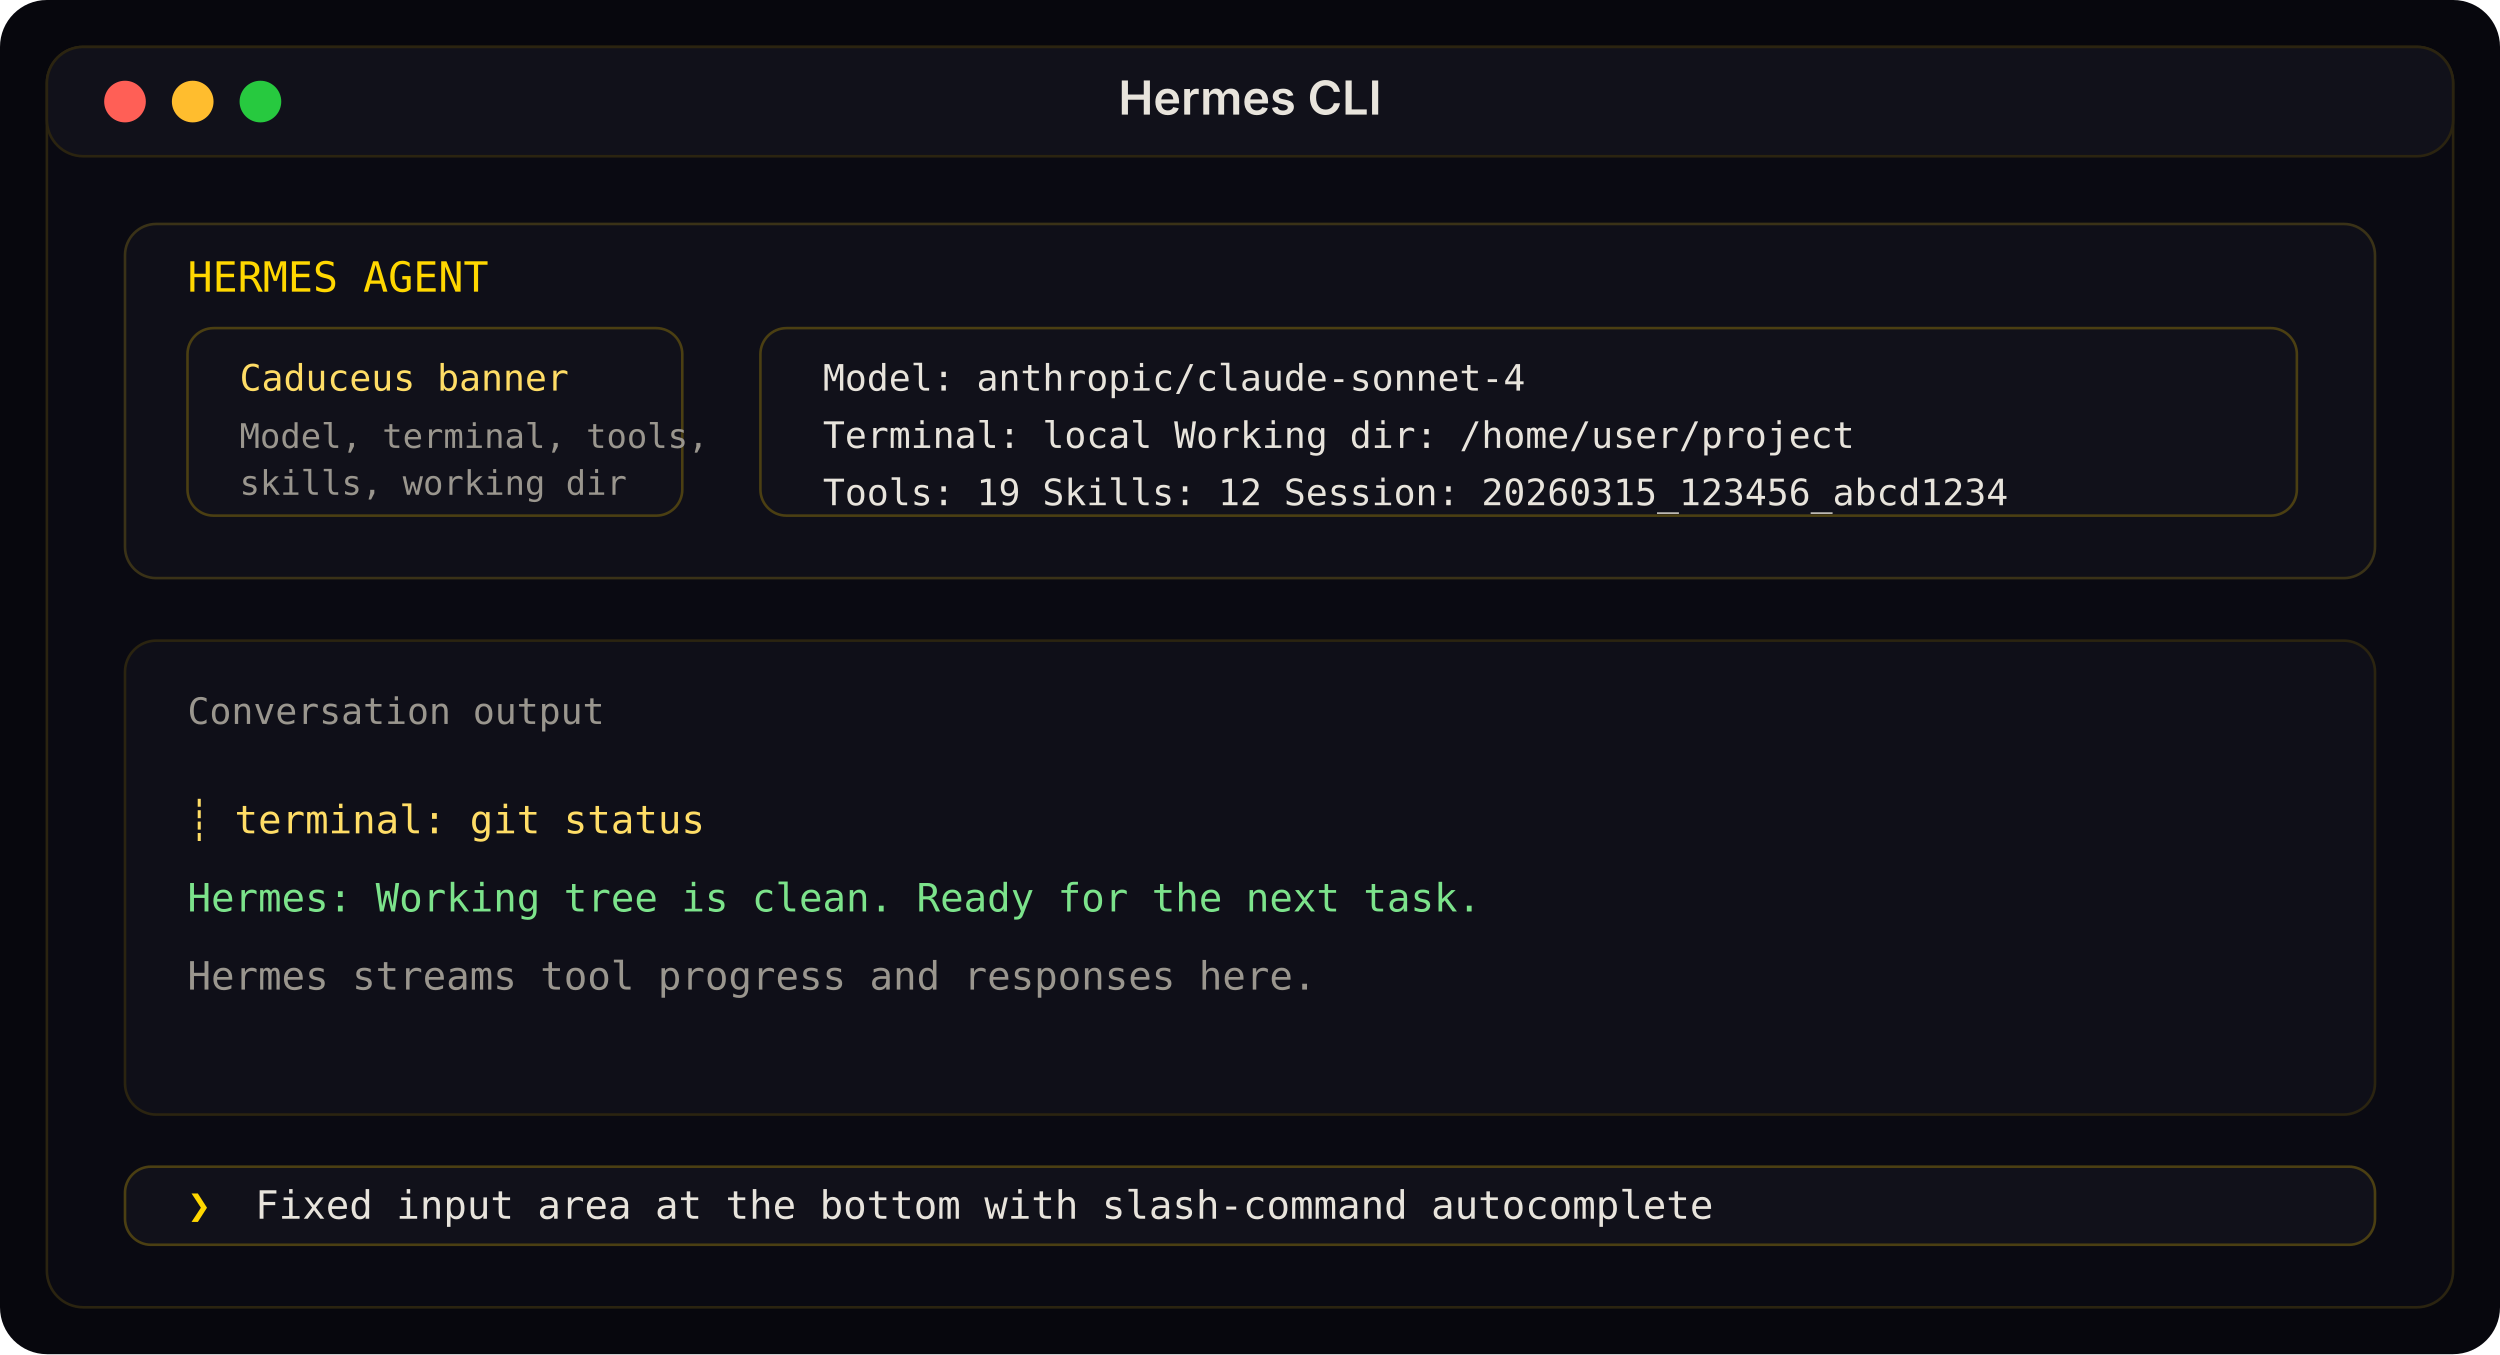
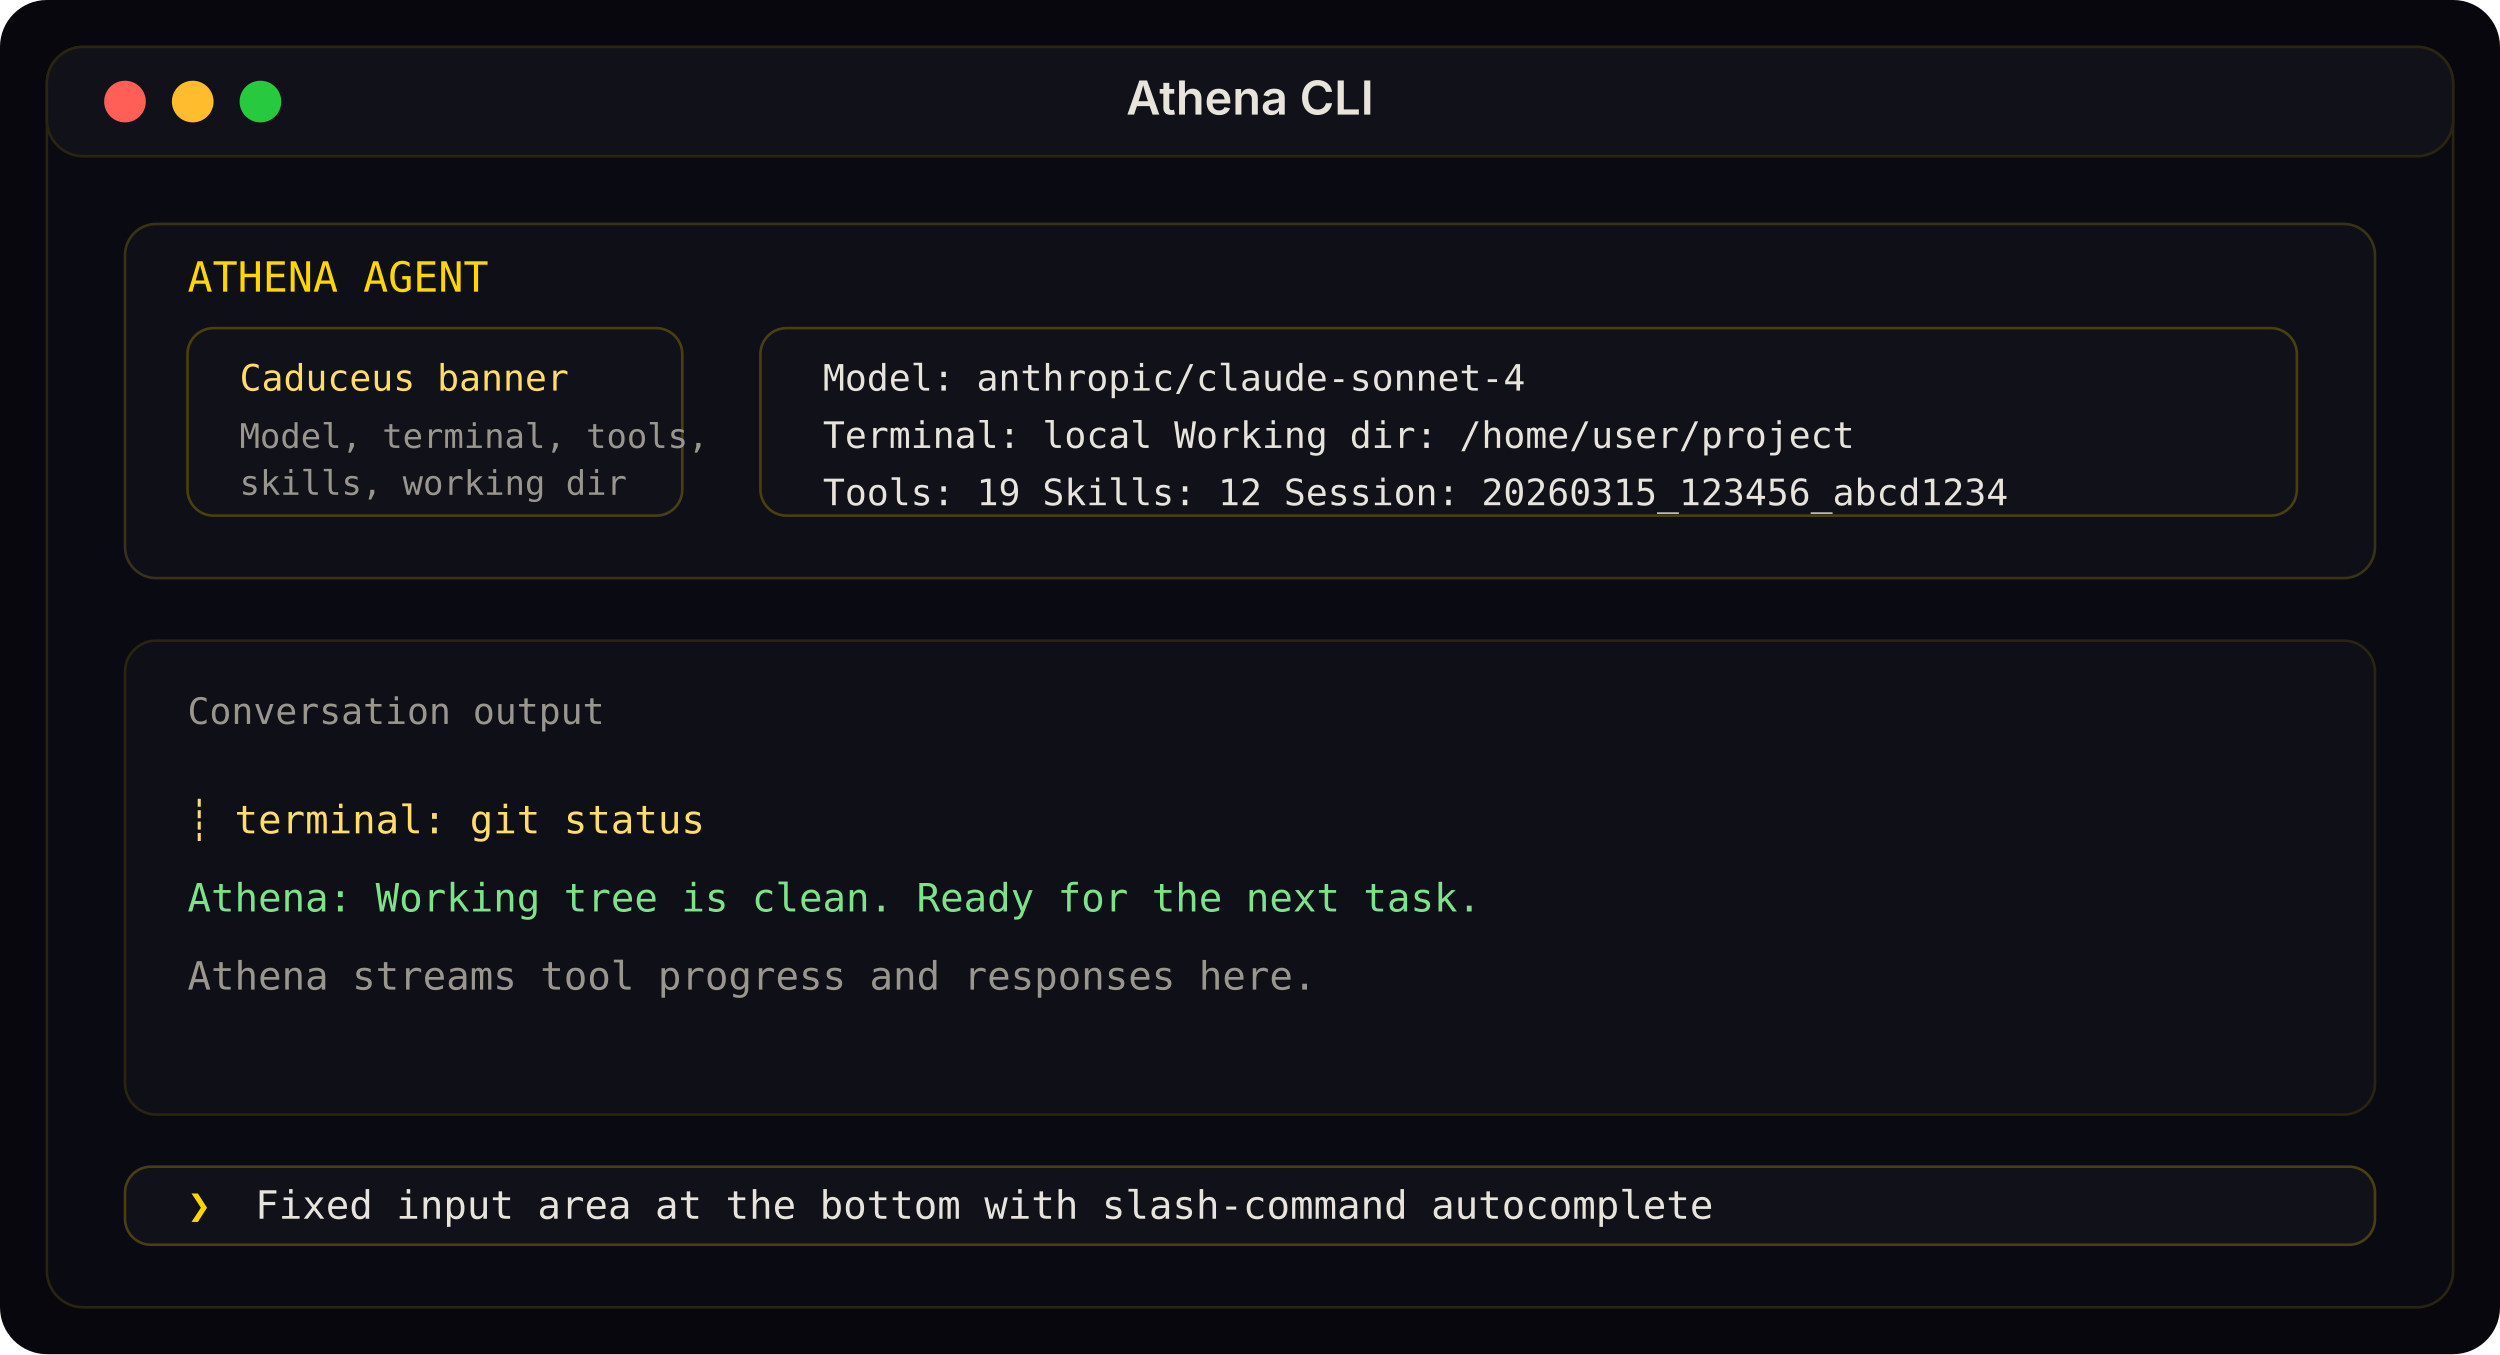
<svg xmlns="http://www.w3.org/2000/svg" width="960" height="520" viewBox="0 0 960 520" role="img" aria-labelledby="title desc">
  <rect width="960" height="520" rx="18" fill="#07070d" />
  <rect x="18" y="18" width="924" height="484" rx="14" fill="#0a0a12" stroke="#2b2410" />
  <rect x="18" y="18" width="924" height="42" rx="14" fill="#11111a" stroke="#2b2410" />
  <circle cx="48" cy="39" r="8" fill="#ff5f56" />
  <circle cx="74" cy="39" r="8" fill="#ffbd2e" />
  <circle cx="100" cy="39" r="8" fill="#27c93f" />
-   <text x="480" y="44" text-anchor="middle" fill="#e8e4dc" font-family="Inter, sans-serif" font-size="18" font-weight="600">Hermes CLI</text>
+   <text x="480" y="44" text-anchor="middle" fill="#e8e4dc" font-family="Inter, sans-serif" font-size="18" font-weight="600">Athena CLI</text>
  <rect x="48" y="86" width="864" height="136" rx="12" fill="#0f0f18" stroke="#3a3217" />
-   <text x="72" y="112" fill="#ffd700" font-family="JetBrains Mono, monospace" font-size="16">HERMES AGENT</text>
+   <text x="72" y="112" fill="#ffd700" font-family="JetBrains Mono, monospace" font-size="16">ATHENA AGENT</text>
  <rect x="72" y="126" width="190" height="72" rx="10" fill="#11111a" stroke="#4b3f12" />
  <text x="92" y="150" fill="#ffdd66" font-family="JetBrains Mono, monospace" font-size="14">Caduceus banner</text>
  <text x="92" y="172" fill="#9a968e" font-family="JetBrains Mono, monospace" font-size="13">Model, terminal, tools,</text>
  <text x="92" y="190" fill="#9a968e" font-family="JetBrains Mono, monospace" font-size="13">skills, working dir</text>
  <rect x="292" y="126" width="590" height="72" rx="10" fill="#11111a" stroke="#4b3f12" />
  <text x="316" y="150" fill="#e8e4dc" font-family="JetBrains Mono, monospace" font-size="14">Model: anthropic/claude-sonnet-4</text>
  <text x="316" y="172" fill="#e8e4dc" font-family="JetBrains Mono, monospace" font-size="14">Terminal: local   Working dir: /home/user/project</text>
  <text x="316" y="194" fill="#e8e4dc" font-family="JetBrains Mono, monospace" font-size="14">Tools: 19   Skills: 12   Session: 20260315_123456_abcd1234</text>
  <rect x="48" y="246" width="864" height="182" rx="12" fill="#0f0f18" stroke="#2b2410" />
  <text x="72" y="278" fill="#9a968e" font-family="JetBrains Mono, monospace" font-size="14">Conversation output</text>
  <text x="72" y="320" fill="#ffdd66" font-family="JetBrains Mono, monospace" font-size="15">┊ terminal: git status</text>
-   <text x="72" y="350" fill="#7ce38b" font-family="JetBrains Mono, monospace" font-size="15">Hermes: Working tree is clean. Ready for the next task.</text>
-   <text x="72" y="380" fill="#9a968e" font-family="JetBrains Mono, monospace" font-size="15">Hermes streams tool progress and responses here.</text>
+   <text x="72" y="350" fill="#7ce38b" font-family="JetBrains Mono, monospace" font-size="15">Athena: Working tree is clean. Ready for the next task.</text>
+   <text x="72" y="380" fill="#9a968e" font-family="JetBrains Mono, monospace" font-size="15">Athena streams tool progress and responses here.</text>
  <rect x="48" y="448" width="864" height="30" rx="10" fill="#11111a" stroke="#4b3f12" />
  <text x="72" y="468" fill="#ffd700" font-family="JetBrains Mono, monospace" font-size="15">❯</text>
  <text x="98" y="468" fill="#e8e4dc" font-family="JetBrains Mono, monospace" font-size="15">Fixed input area at the bottom with slash-command autocomplete</text>
</svg>
